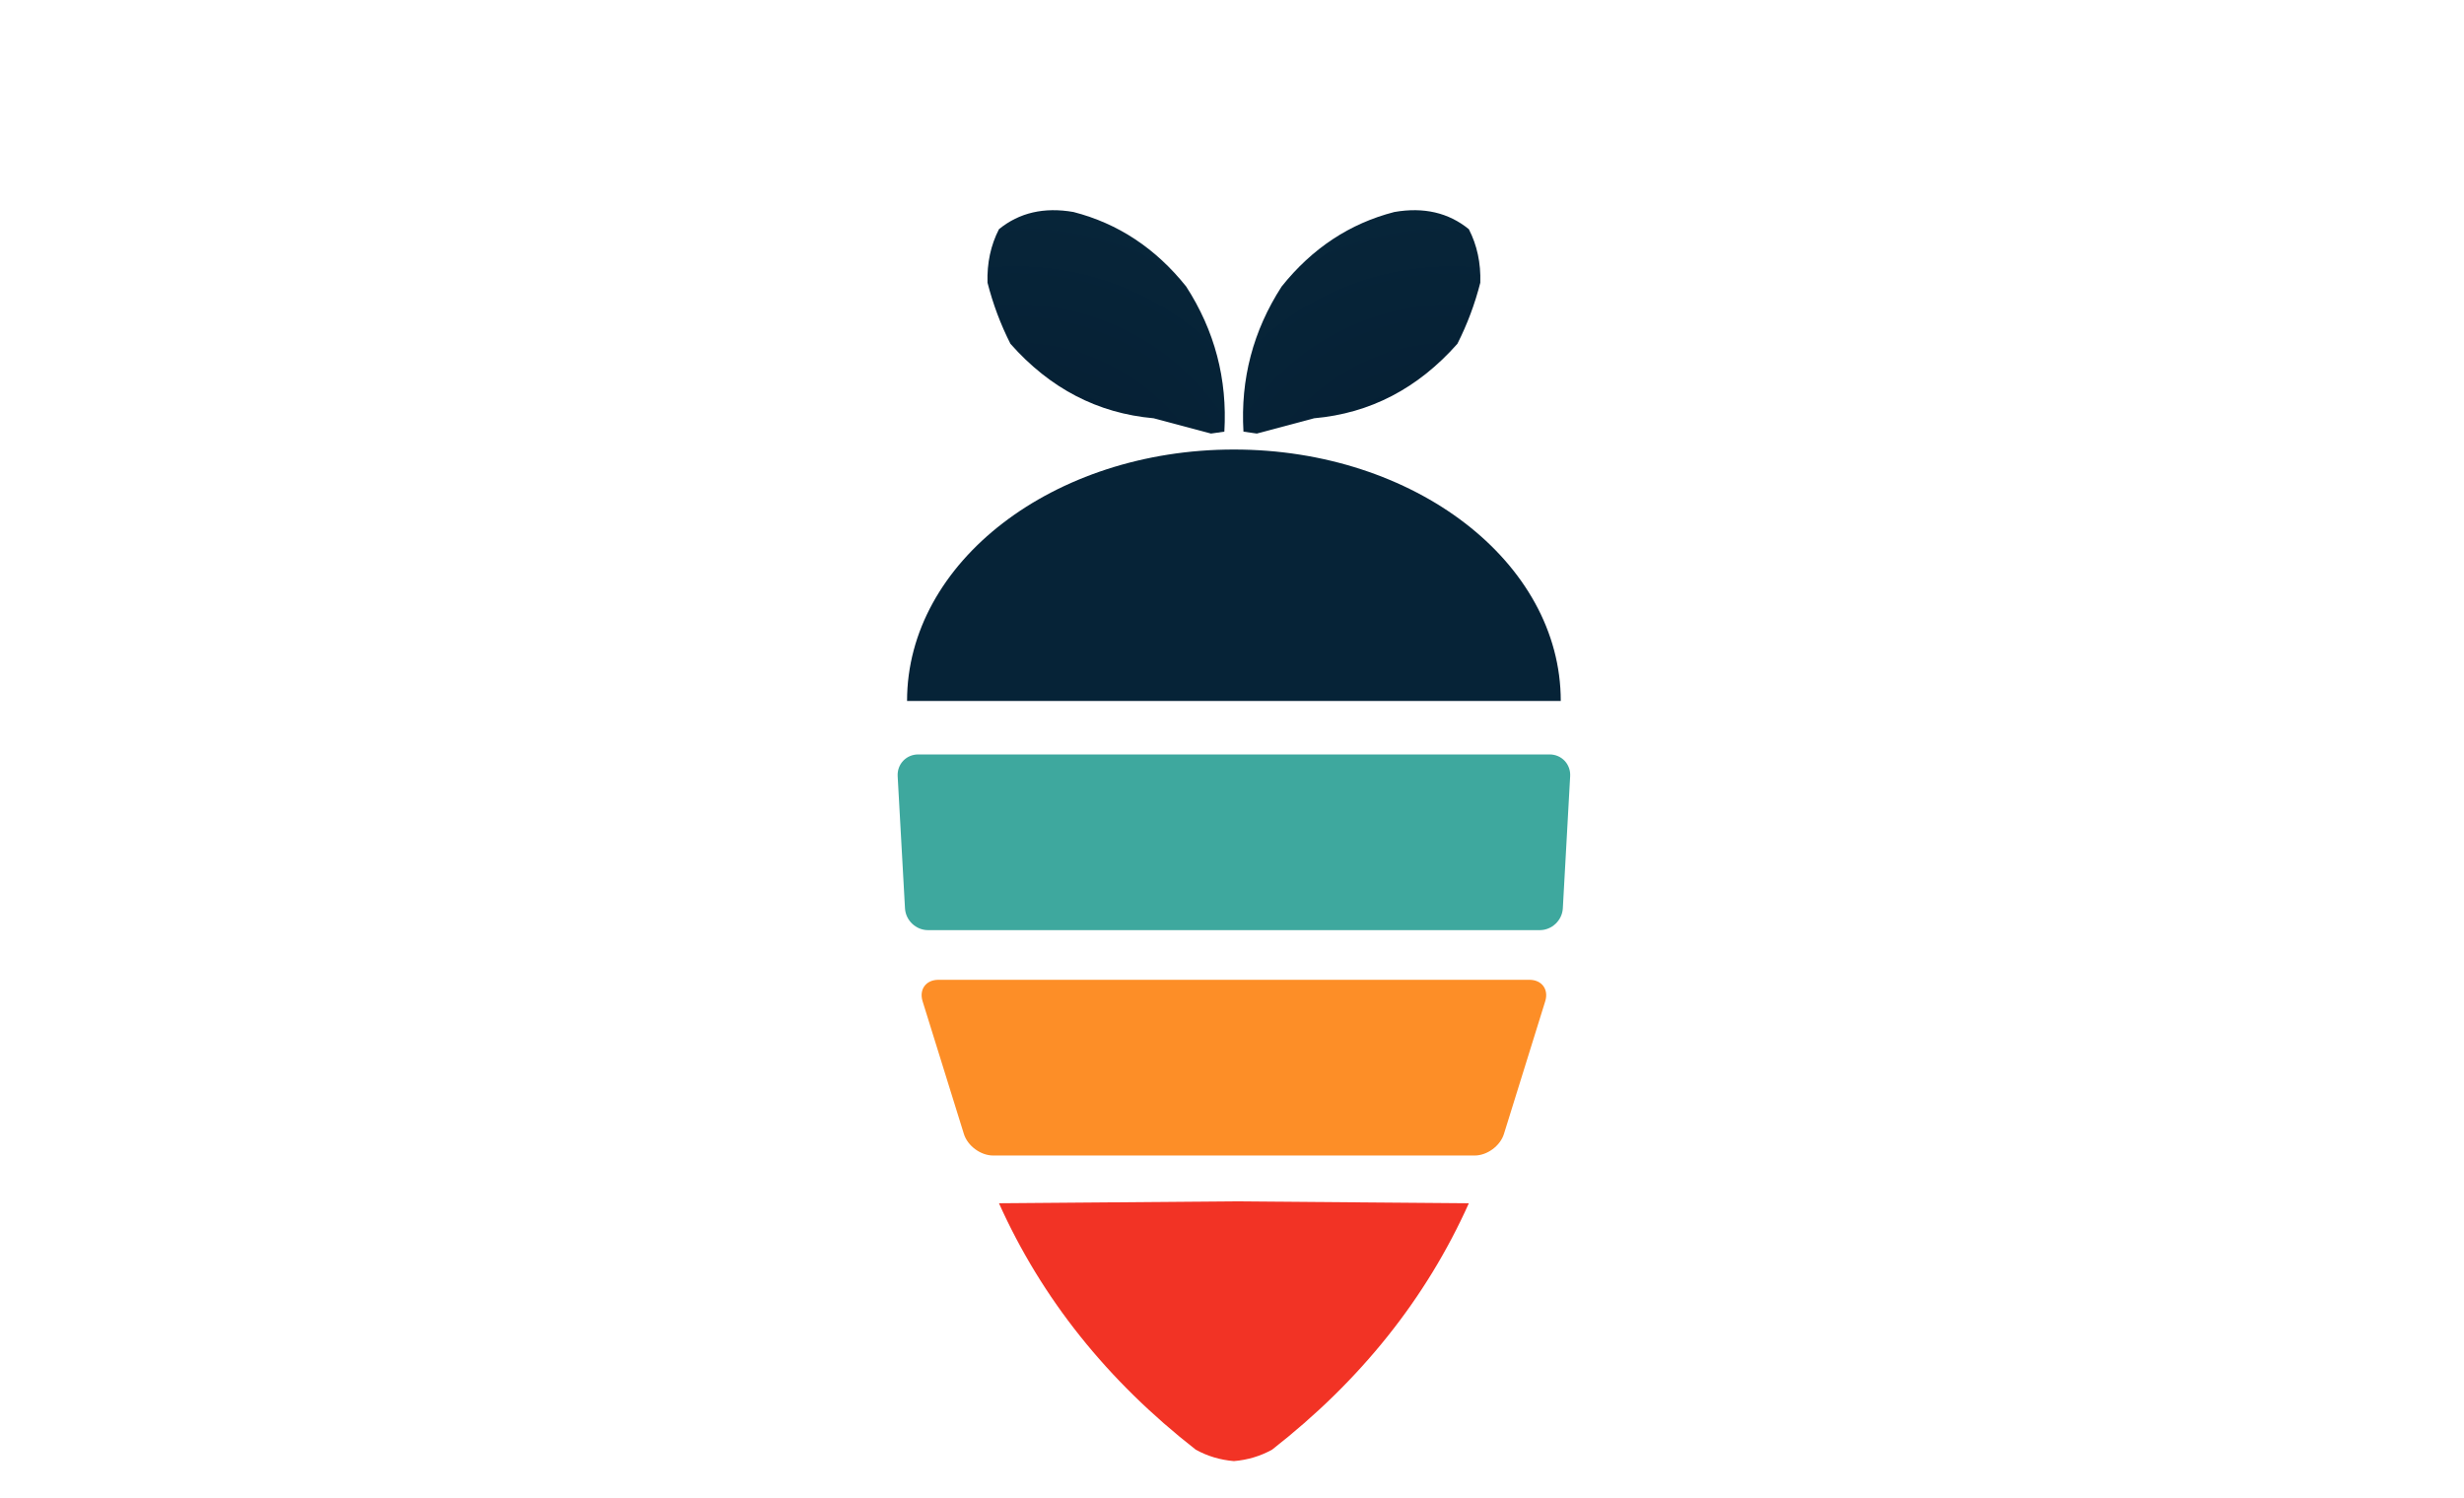
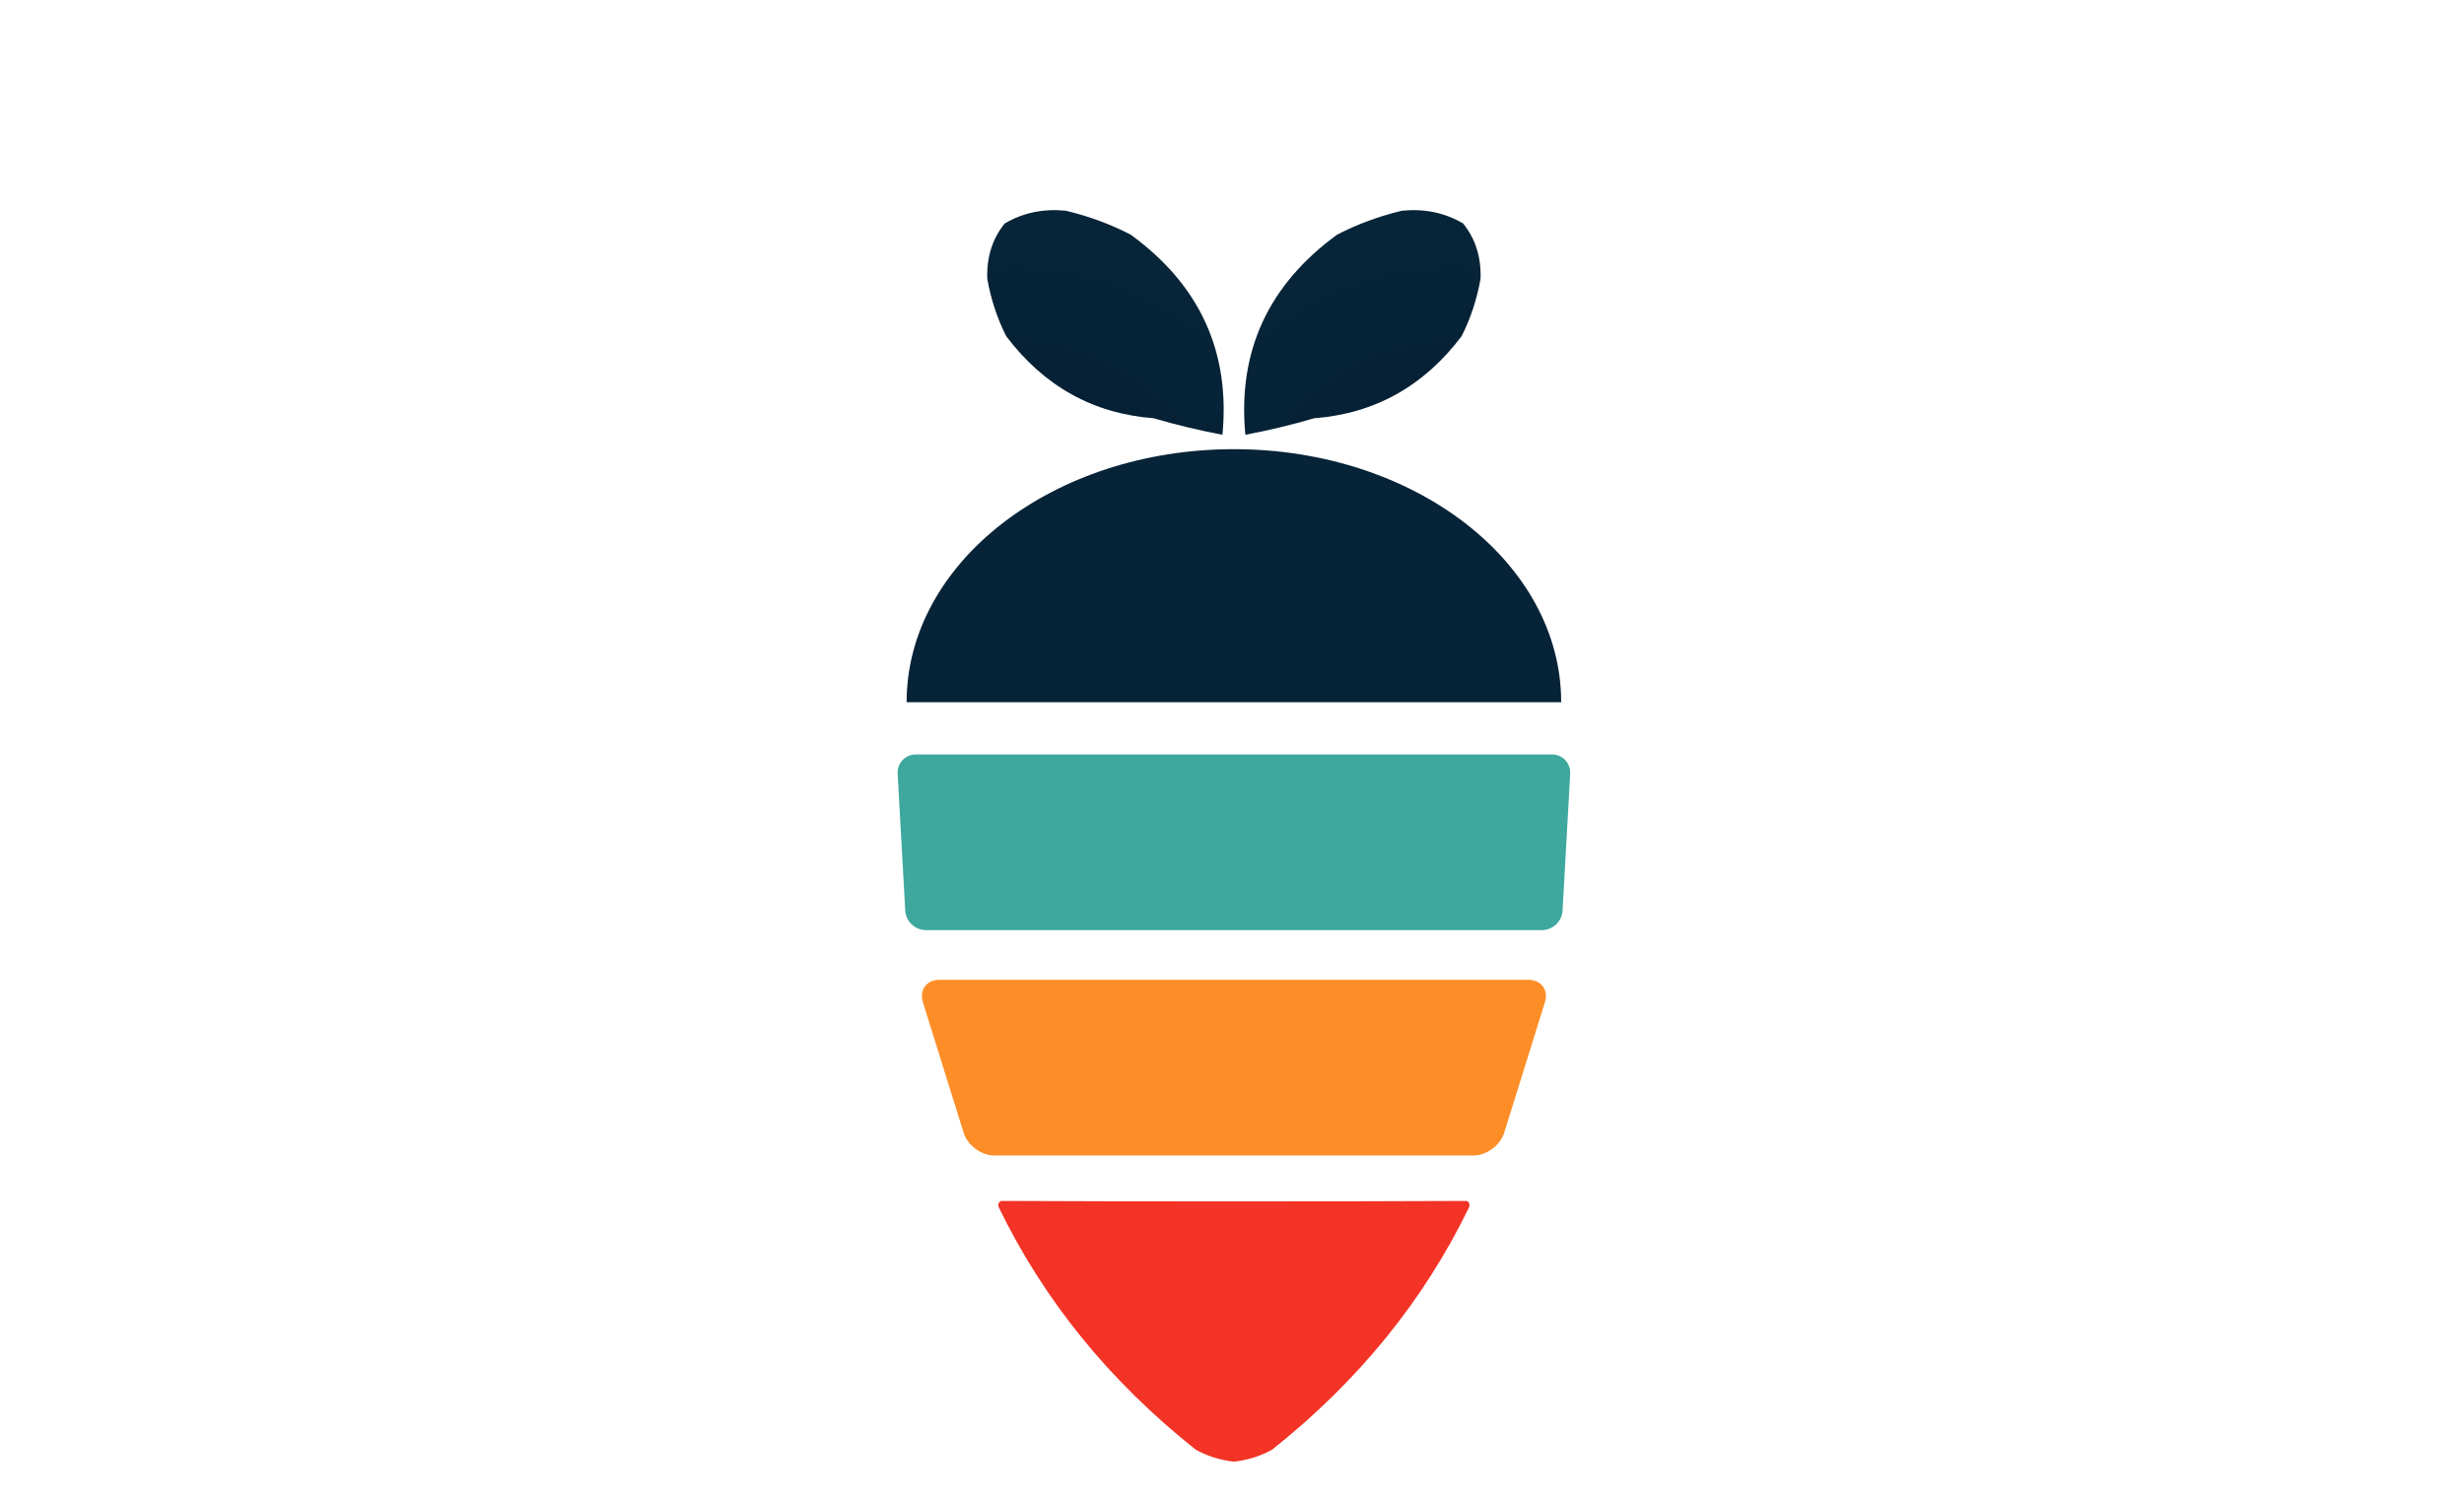
<svg xmlns="http://www.w3.org/2000/svg" viewBox="0 0 645 392" width="645" height="392">
  <defs>
    <radialGradient id="g0" gradientUnits="userSpaceOnUse" cx="380.11" cy="144.67" r="89.95">
      <stop offset="0" stop-color="#041c31" />
      <stop offset="1" stop-color="#072539" />
    </radialGradient>
  </defs>
-   <path id="s0" fill="#062337" d="M237.44 183.5 C237.44 147.15 275.75 117.68 323 117.68 C370.25 117.68 408.56 147.15 408.56 183.5 Z" />
-   <path id="s1" fill="#3EA89E" d="M323 197.5 L405.63 197.5 C408.78 197.5 411.19 200.05 411.02 203.19 L409.1 237.81 C408.92 240.95 406.23 243.5 403.08 243.5 L323 243.5 L242.92 243.5 C239.77 243.5 237.08 240.95 236.9 237.81 L234.98 203.19 C234.81 200.05 237.22 197.5 240.37 197.5 L323 197.5 Z" />
-   <path id="s2" fill="#FD8E27" d="M323 256.5 L400.35 256.5 C403.61 256.5 405.46 259.02 404.49 262.13 L393.68 296.87 C392.71 299.98 389.29 302.5 386.03 302.5 L323 302.5 L259.97 302.5 C256.71 302.5 253.29 299.98 252.32 296.87 L241.51 262.13 C240.54 259.02 242.39 256.5 245.65 256.5 L323 256.5 Z" />
-   <path id="s3" fill="#F23325" d="M323 314.5 L384.5 315 Q367.72 352.4 333 379.5 Q328.43 382.04 323 382.5 Q317.57 382.04 313 379.5 Q278.28 352.4 261.5 315 L323 314.5 Z" />
-   <path id="s4" fill="url(#g0)" d="M329 113.5 L325.5 113 Q324.29 92.35 335.5 75 Q347.49 60 365 55.5 Q376.51 53.49 384.5 60 Q387.73 66.28 387.5 74 Q385.37 82.36 381.5 90 Q365.98 107.55 344 109.5 Q336.5 111.5 329 113.5 Z" />
+   <path id="s0" fill="#062337" d="M237.33 183.83 C237.33 147.25 275.68 117.59 323 117.59 C370.32 117.59 408.67 147.25 408.67 183.83 Z" />
+   <path id="s1" fill="#3EA89E" d="M323 197.5 L406.22 197.5 C409.04 197.5 411.19 199.78 411.03 202.59 L409.03 238.41 C408.87 241.22 406.46 243.5 403.64 243.5 L323 243.5 L242.36 243.5 C239.54 243.5 237.13 241.22 236.97 238.41 L234.97 202.59 C234.81 199.78 236.96 197.5 239.78 197.5 L323 197.5 Z" />
+   <path id="s2" fill="#FD8E27" d="M323 256.5 L400.05 256.5 C403.47 256.5 405.42 259.15 404.4 262.42 L393.74 296.58 C392.72 299.85 389.12 302.5 385.7 302.5 L323 302.5 L260.3 302.5 C256.88 302.5 253.28 299.85 252.26 296.58 L241.6 262.42 C240.58 259.15 242.53 256.5 245.95 256.5 L323 256.5 Z" />
+   <path id="s3" fill="#F23325" d="M323 314.5 Q353.54 314.53 384 314.39 Q384.92 314.95 384.58 316 Q366.81 352.67 333 379.5 Q328.46 382.03 323 382.65 Q317.54 382.03 313 379.5 Q279.19 352.67 261.42 316 Q261.08 314.95 262 314.39 Q292.46 314.53 323 314.5 Z" />
+   <path id="s4" fill="url(#g0)" d="M326 113.82 Q322.89 81.22 350 61.44 Q357.93 57.33 367 55.16 Q375.83 54.29 383 58.5 Q387.86 64.54 387.56 73 Q386.13 81.03 382.61 88 Q367.77 107.67 344 109.5 Q335.19 112.08 326 113.82 Z" />
  <use href="#s4" transform="matrix(-1 0 0 1 646 0)" />
</svg>
